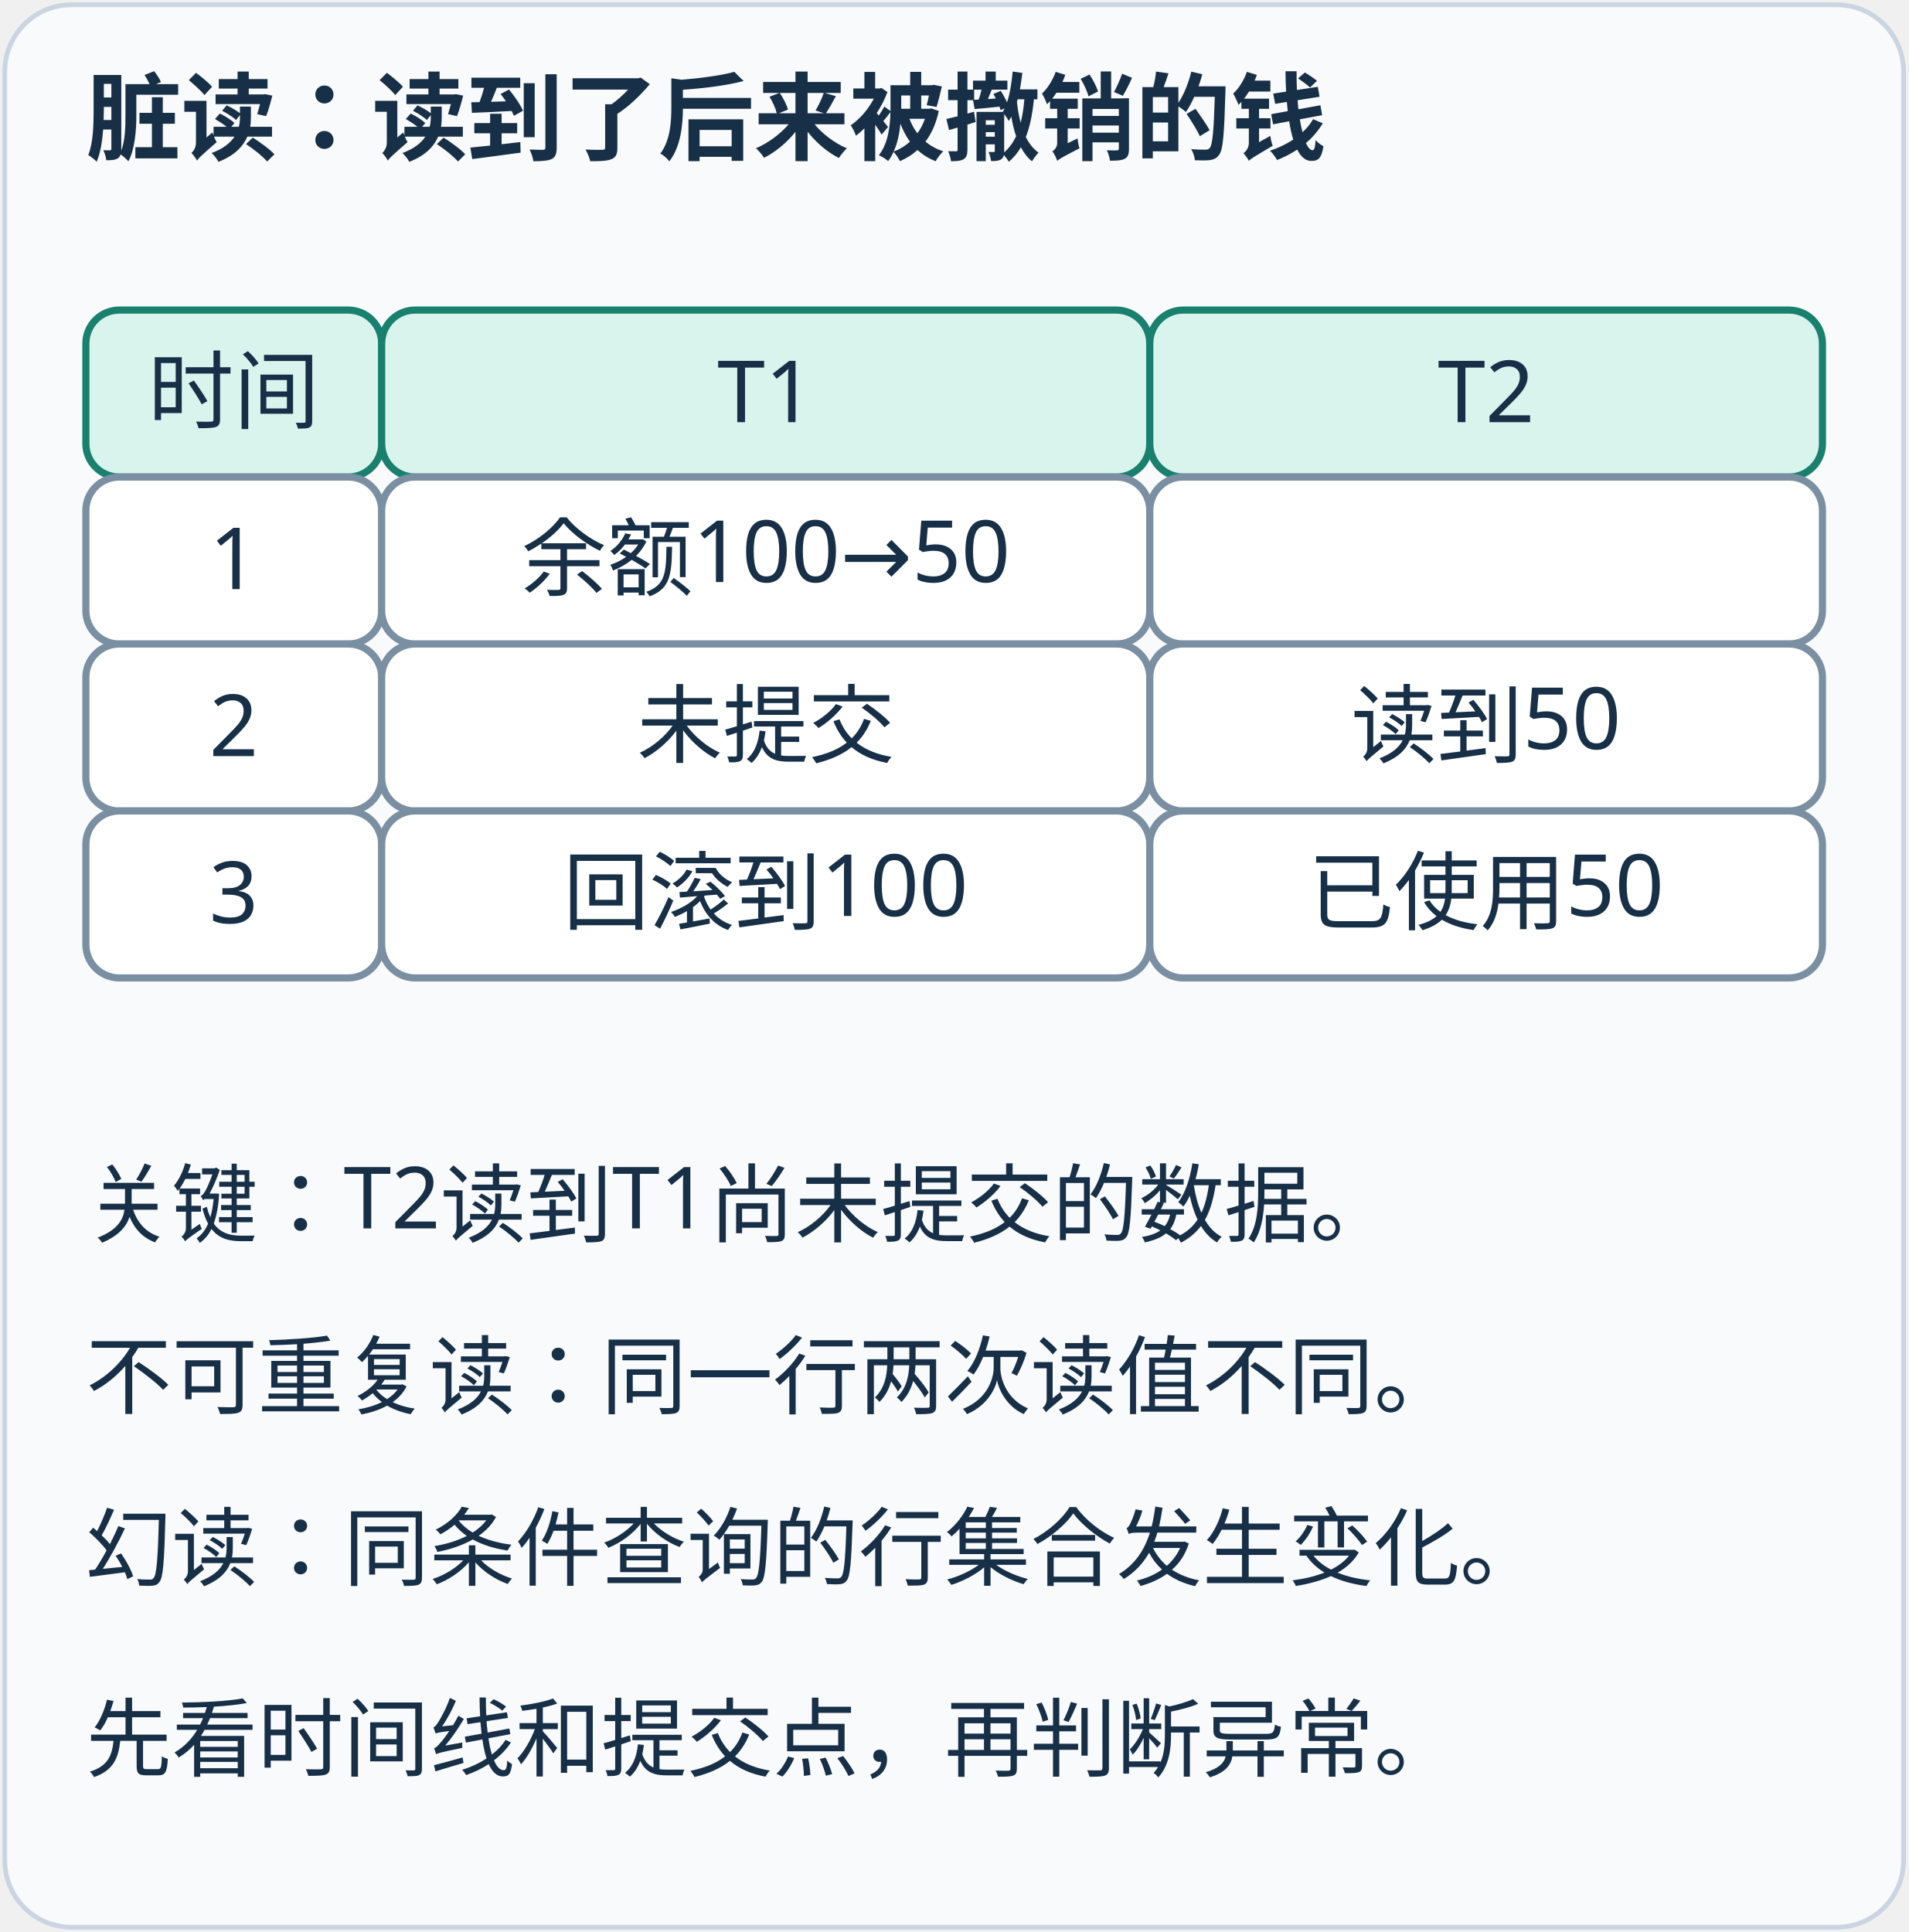
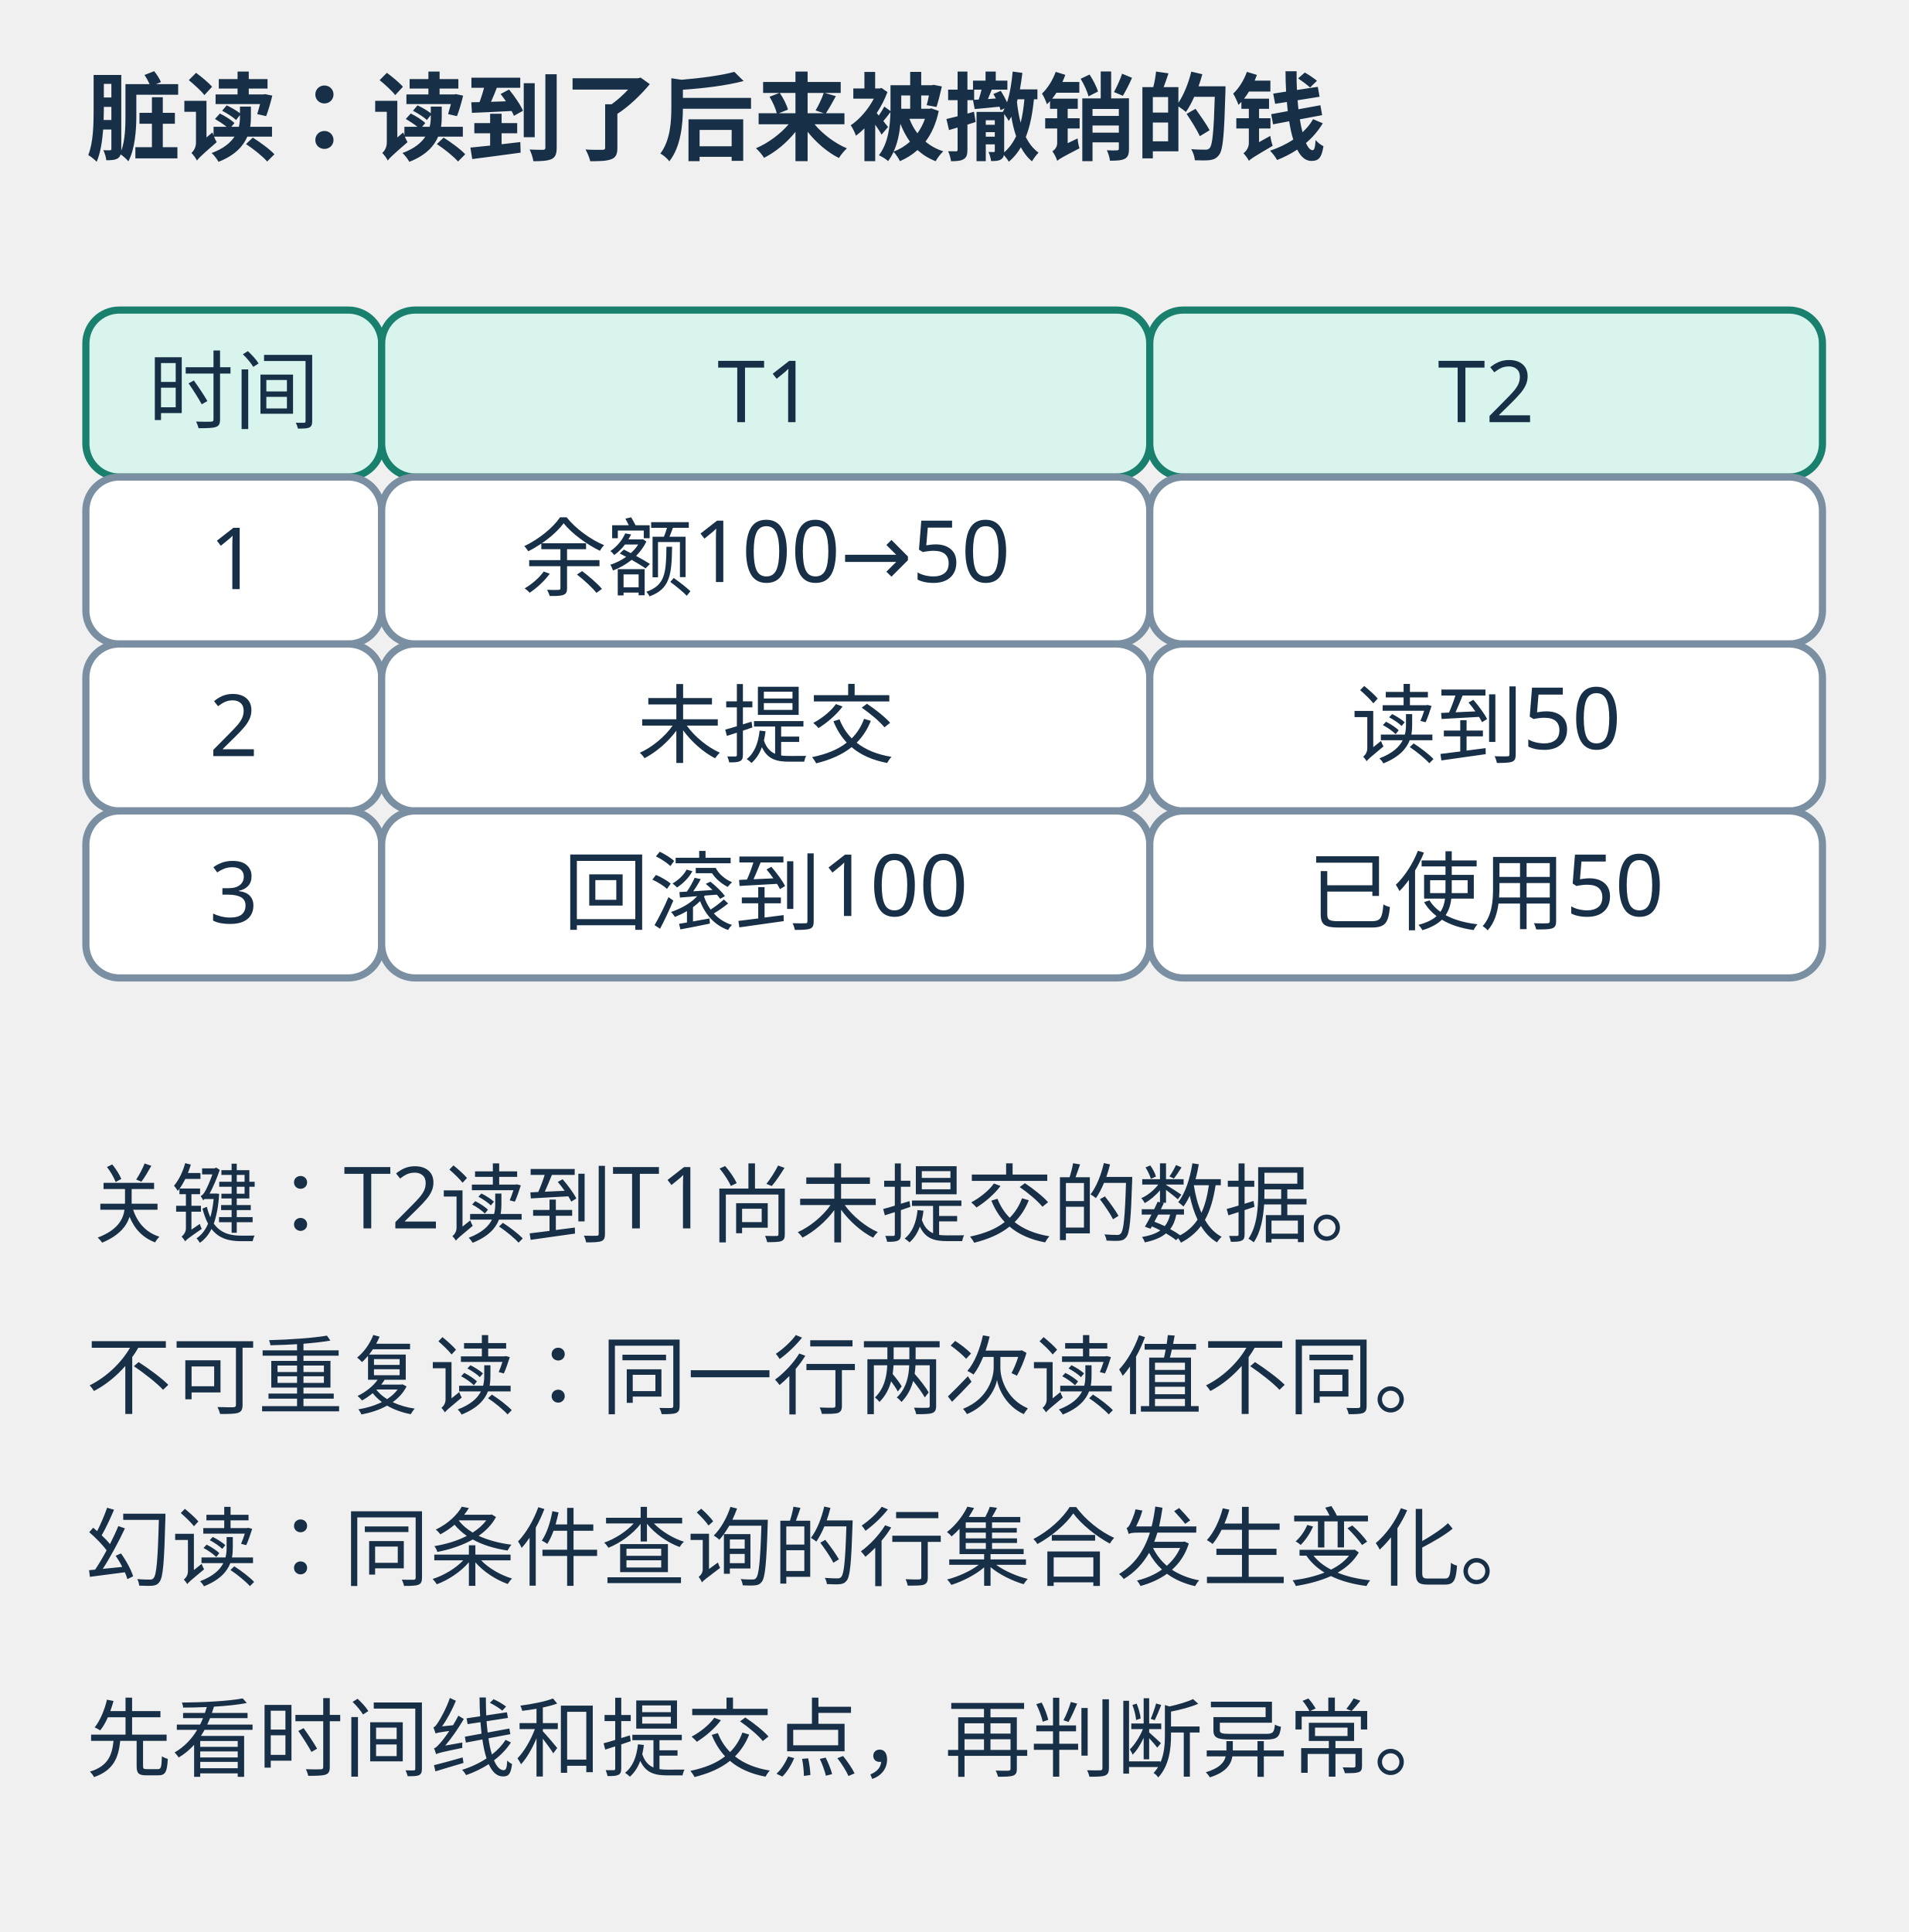
<svg xmlns="http://www.w3.org/2000/svg" viewBox="0 0 400 405" role="img" aria-labelledby="title" width="400" height="405">
  <defs>
    <style>text{font:18px "Microsoft YaHei",system-ui,sans-serif;fill:#183047}.title{font-size:20px;font-weight:700}.bold{font-weight:700}.bg{fill:#f8fafc;stroke:#cbd5e1}.box{fill:#fff;stroke:#7b8fa2;stroke-width:1.5}.hi{fill:#d9f3ed;stroke:#19806e;stroke-width:1.5}.blue{fill:#e0edff;stroke:#4c79bf;stroke-width:1.5}.warn{fill:#fff0d3;stroke:#c28a25;stroke-width:1.5}.line{stroke:#37768a;stroke-width:2;fill:none}@media(prefers-color-scheme:dark){text{fill:#e6eef6}.bg{fill:#142234;stroke:#405469}.box{fill:#1a2e43;stroke:#859bad}.hi{fill:#16483f;stroke:#69d7bc}.blue{fill:#193e68;stroke:#92b9fb}.warn{fill:#4b3a1e;stroke:#e4b15a}.line{stroke:#82c5d4}}</style>
    <marker id="a" viewBox="0 0 10 10" refX="9" refY="5" markerWidth="6" markerHeight="6" orient="auto">
      <path d="M0 0L10 5L0 10Z" fill="#47879b" />
    </marker>
  </defs>
-   <rect class="bg" x="1" y="1" width="398" height="403" rx="14" />
  <text x="18" y="32" class="title">脏读：读到了后来被撤销的钱</text>
  <rect class="hi" x="18" y="65" width="62" height="35" rx="7" />
  <text x="49.0" y="88.5" class="" text-anchor="middle">时间</text>
  <rect class="hi" x="80" y="65" width="161" height="35" rx="7" />
  <text x="160.5" y="88.5" class="" text-anchor="middle">T1</text>
  <rect class="hi" x="241" y="65" width="141" height="35" rx="7" />
  <text x="311.5" y="88.5" class="" text-anchor="middle">T2</text>
  <rect class="box" x="18" y="100" width="62" height="35" rx="7" />
  <text x="49.0" y="123.5" class="" text-anchor="middle">1</text>
  <rect class="box" x="80" y="100" width="161" height="35" rx="7" />
  <text x="160.5" y="123.5" class="" text-anchor="middle">余额100→50</text>
  <rect class="box" x="241" y="100" width="141" height="35" rx="7" />
  <rect class="box" x="18" y="135" width="62" height="35" rx="7" />
  <text x="49.0" y="158.5" class="" text-anchor="middle">2</text>
  <rect class="box" x="80" y="135" width="161" height="35" rx="7" />
  <text x="160.5" y="158.5" class="" text-anchor="middle">未提交</text>
  <rect class="box" x="241" y="135" width="141" height="35" rx="7" />
  <text x="311.5" y="158.5" class="" text-anchor="middle">读到50</text>
  <rect class="box" x="18" y="170" width="62" height="35" rx="7" />
  <text x="49.0" y="193.5" class="" text-anchor="middle">3</text>
  <rect class="box" x="80" y="170" width="161" height="35" rx="7" />
  <text x="160.5" y="193.5" class="" text-anchor="middle">回滚到100</text>
  <rect class="box" x="241" y="170" width="141" height="35" rx="7" />
  <text x="311.5" y="193.5" class="" text-anchor="middle">已使用50</text>
  <text x="18" y="259" class="">关键：T2读到T1尚未提交的数据。</text>
  <text x="18" y="295" class="">不可重复读：同一行两次读值不同。</text>
  <text x="18" y="331" class="">幻读：同条件查询的行集合发生变化。</text>
  <text x="18" y="371" class="">先看时间线和提交点，再判断异常。</text>
</svg>
